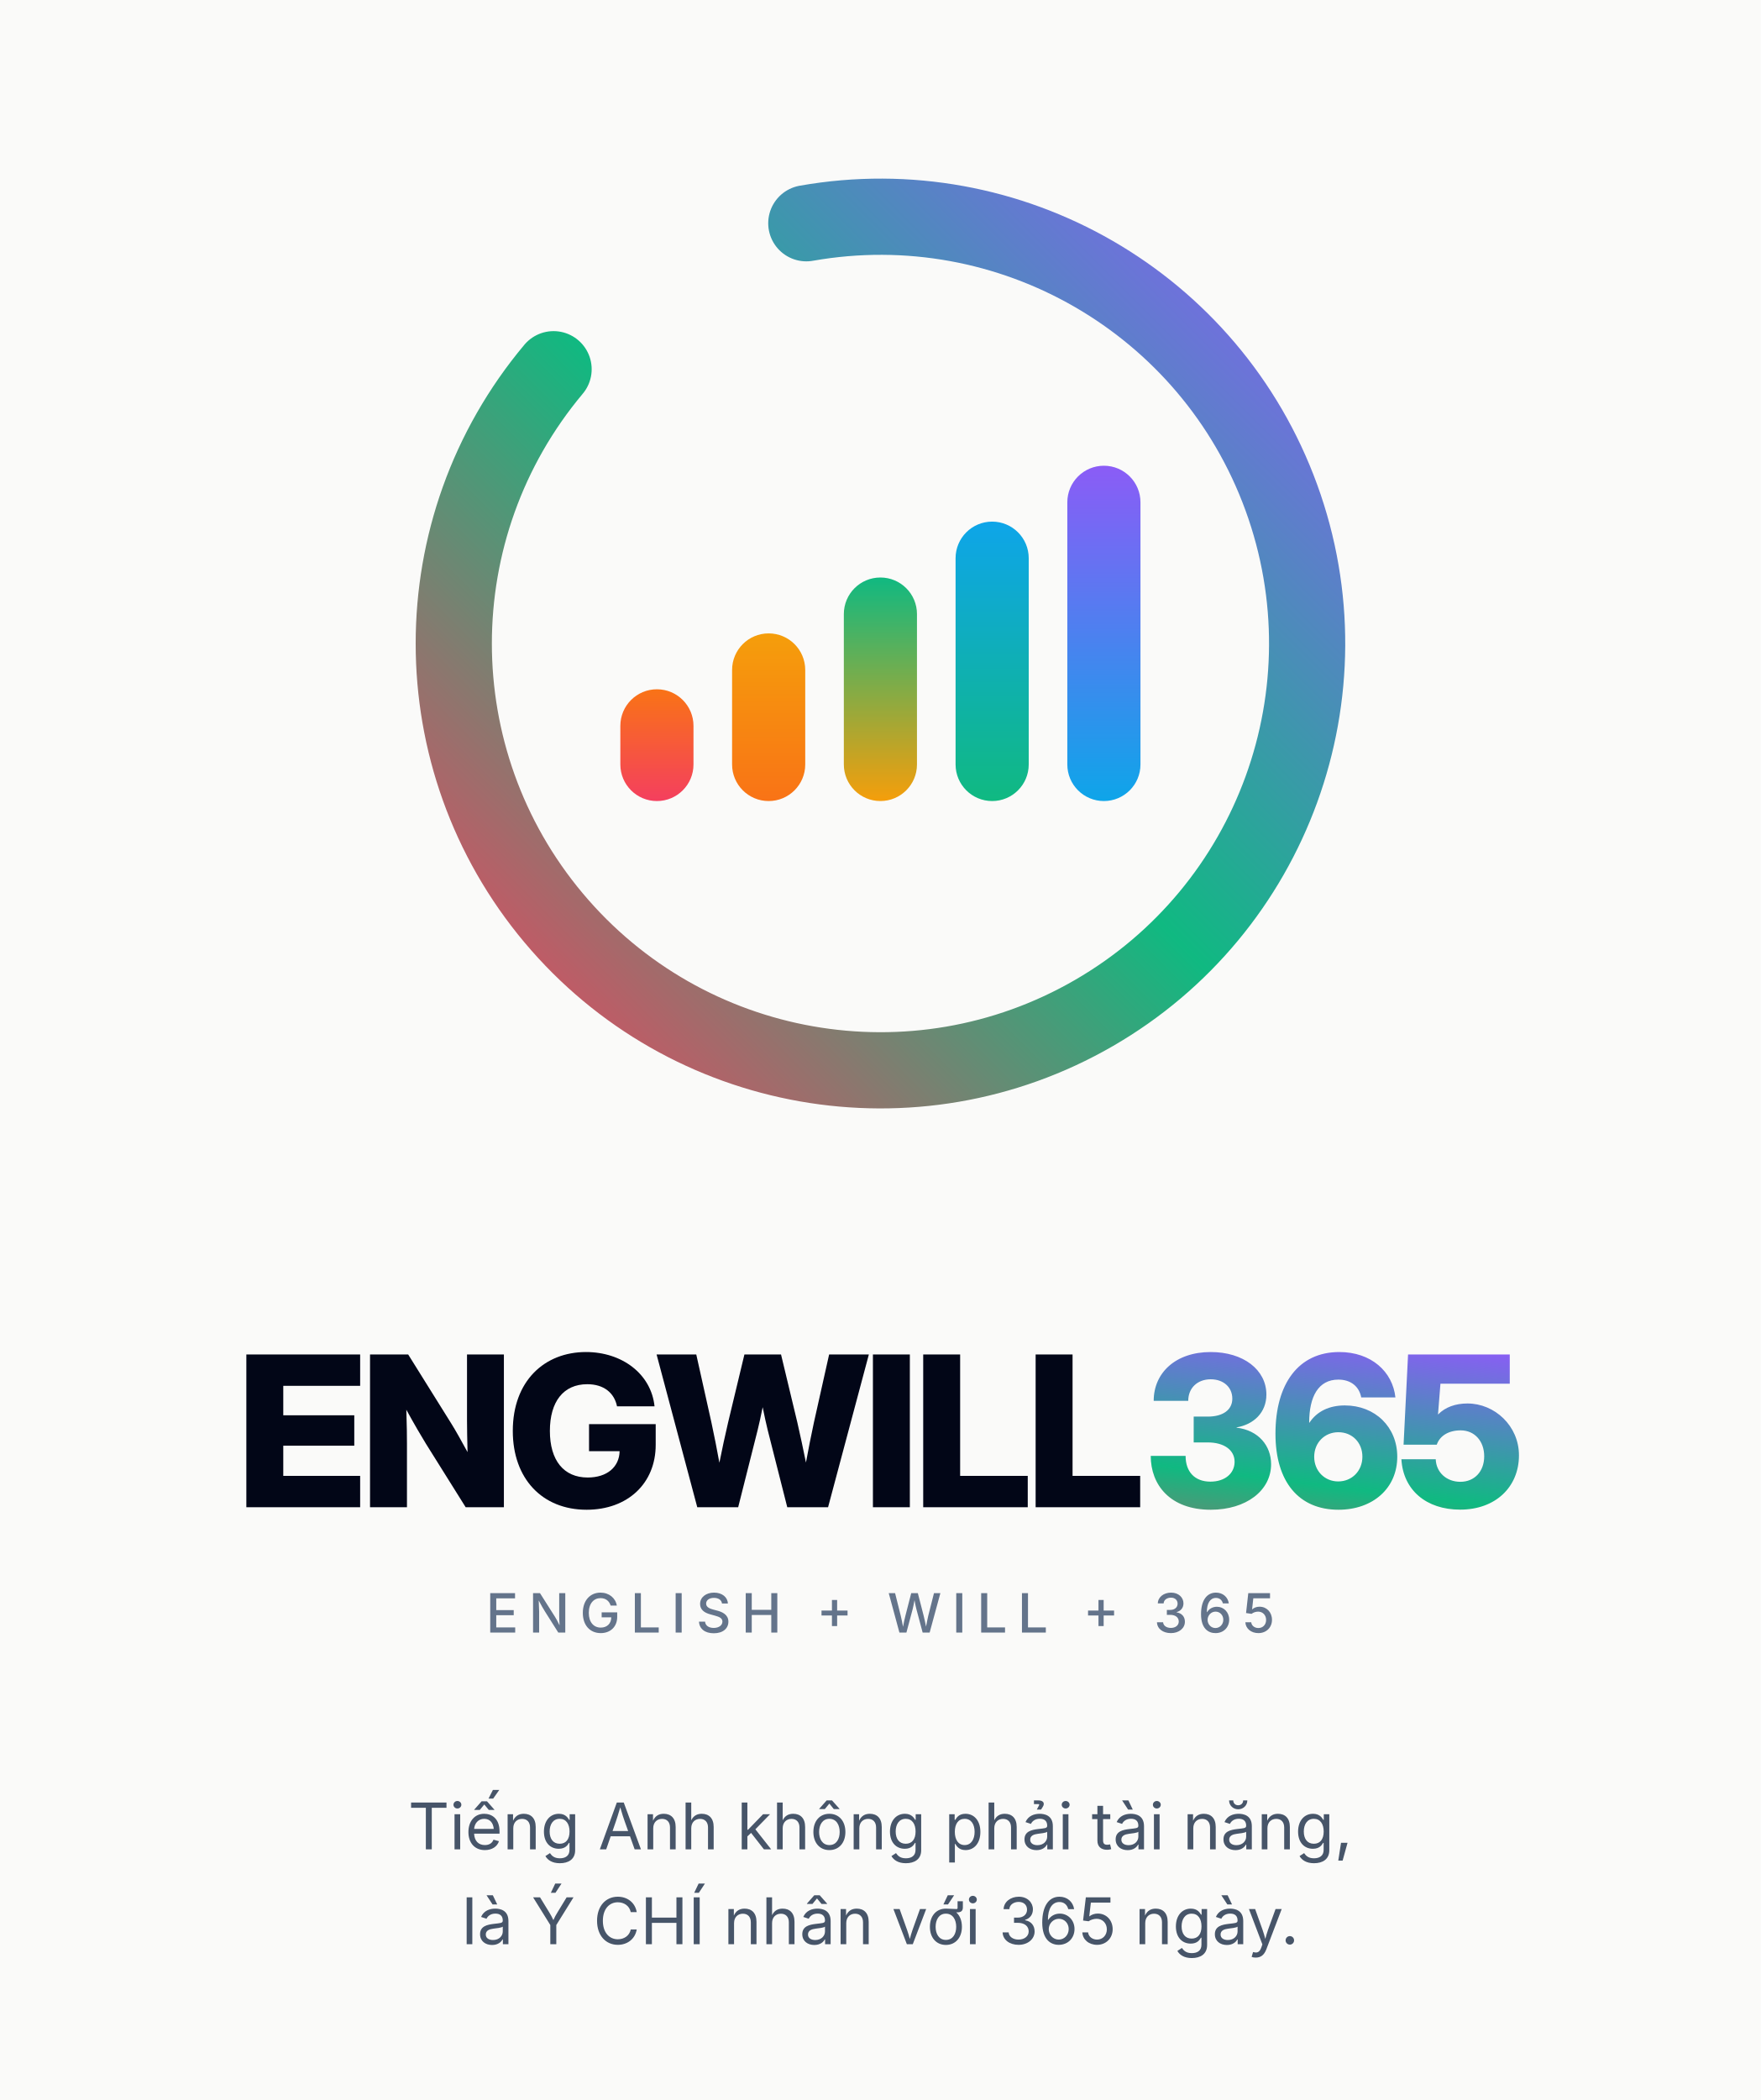
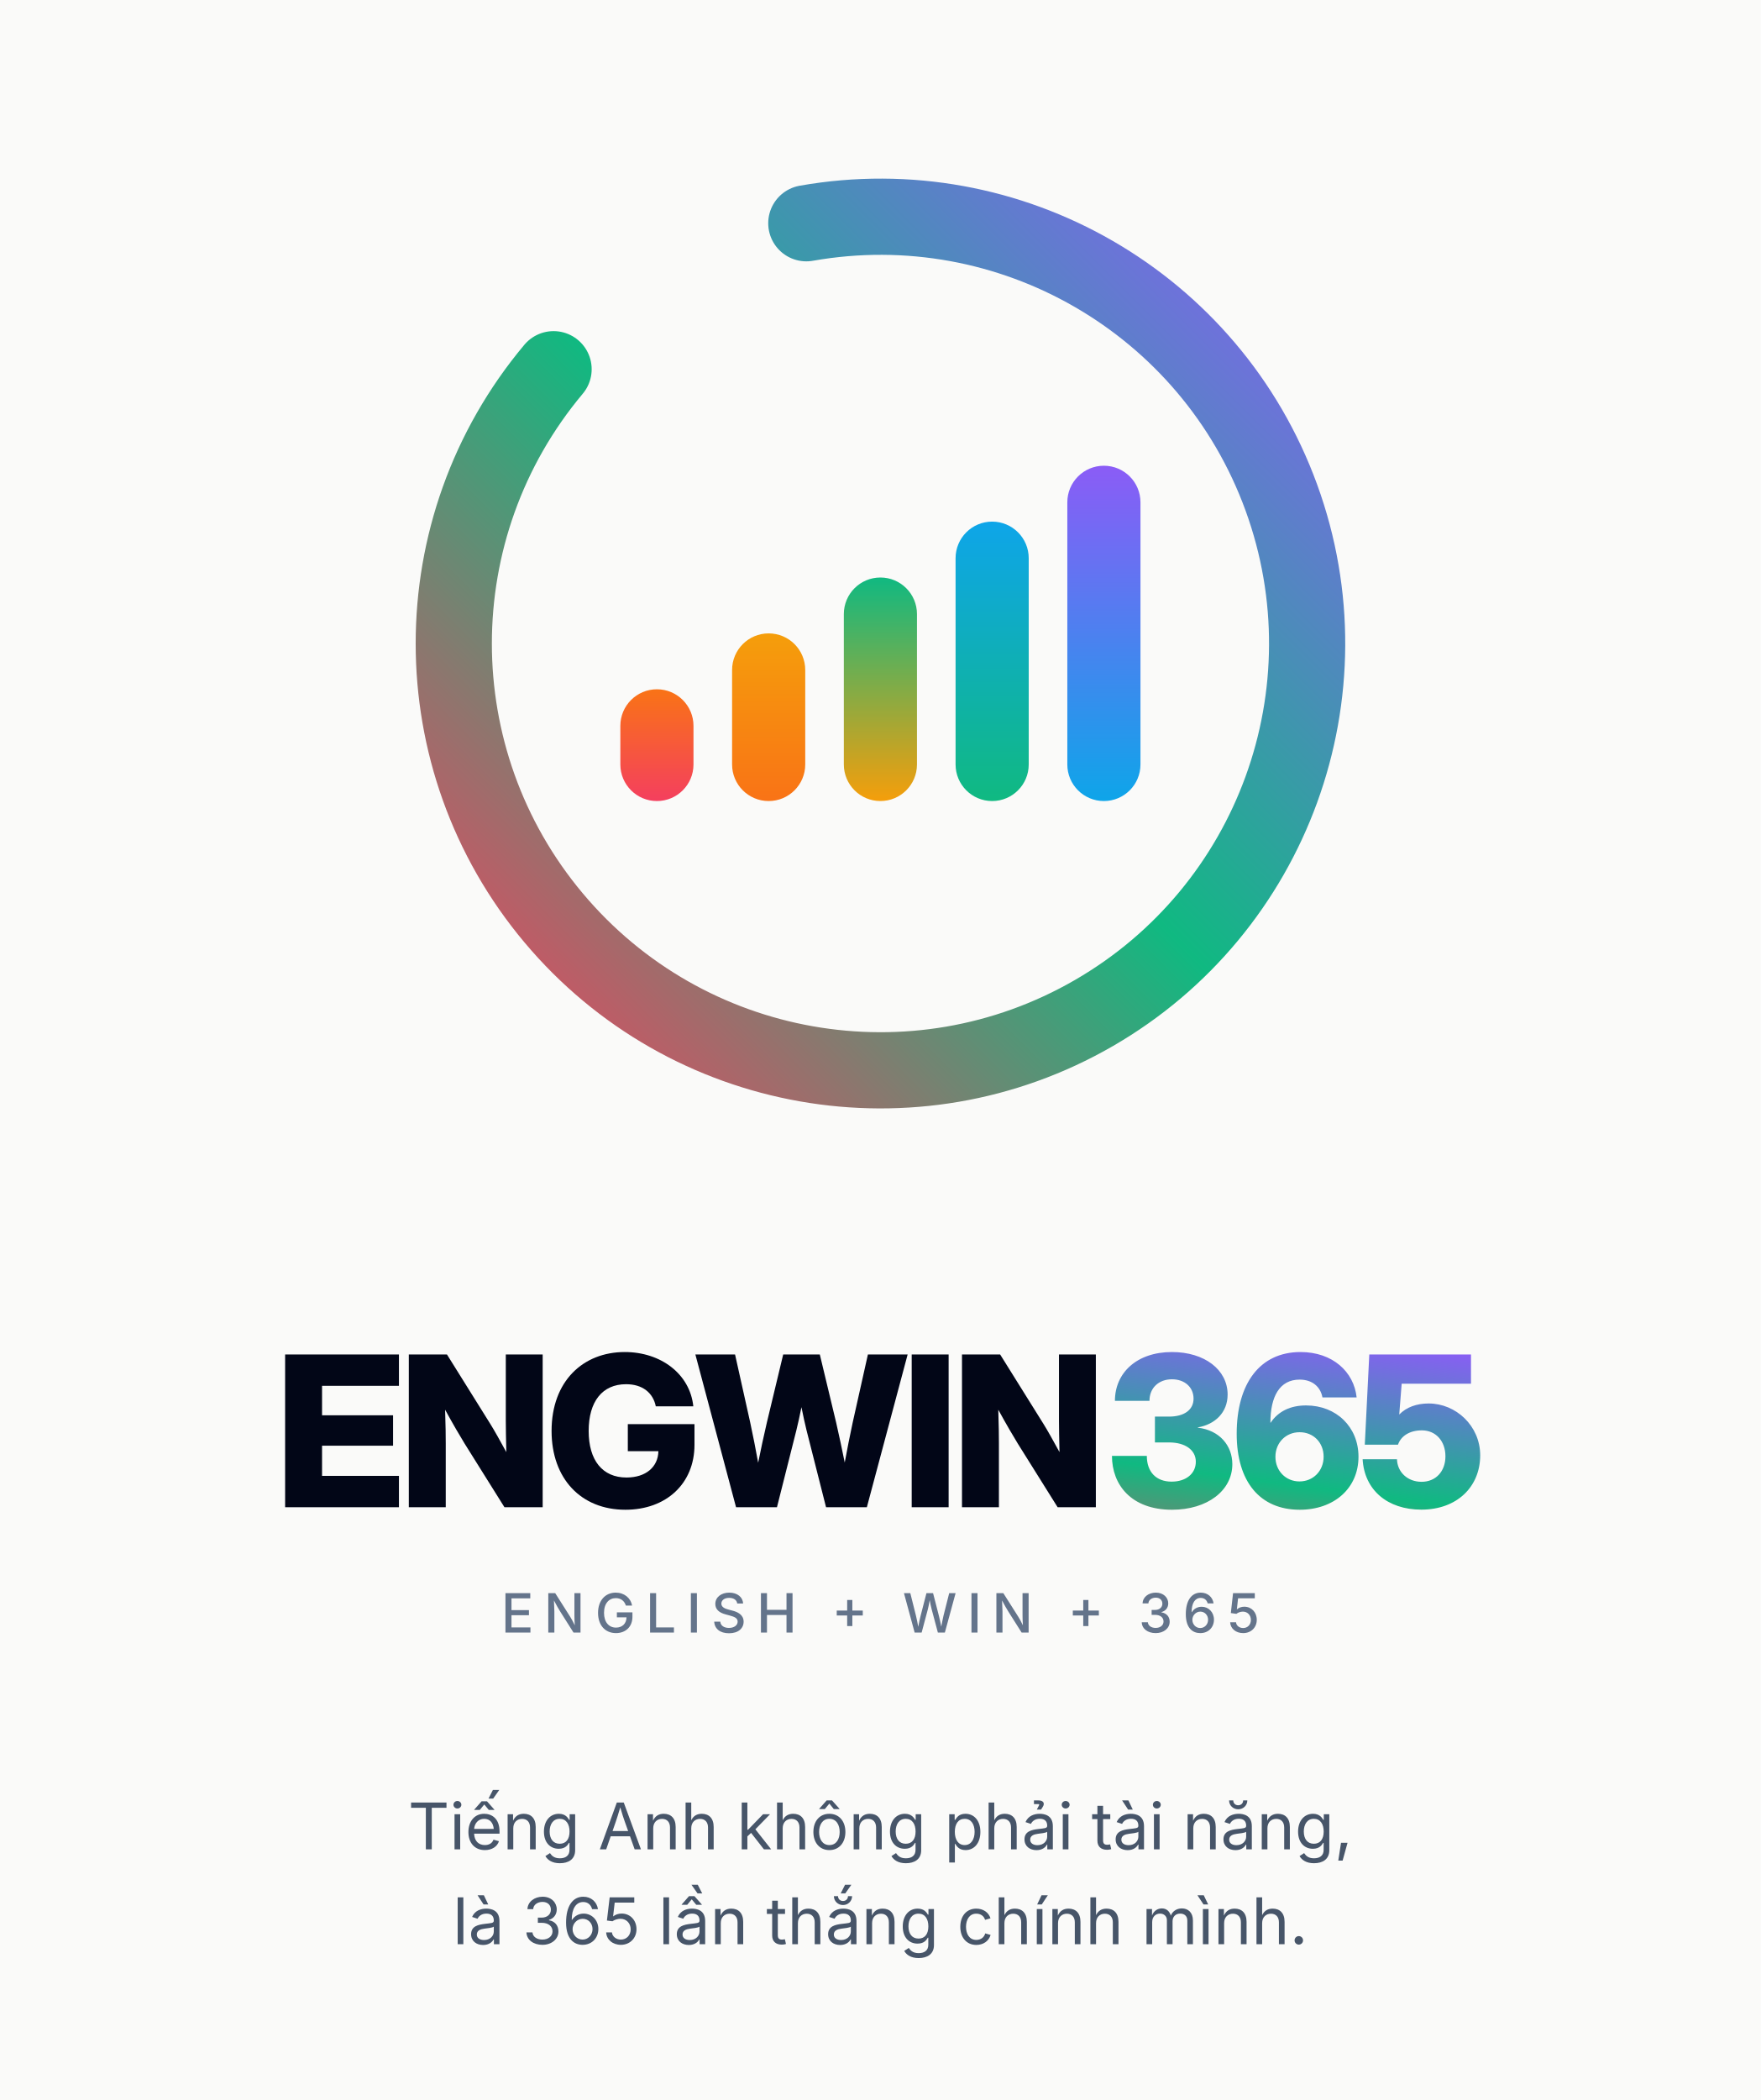
<svg xmlns="http://www.w3.org/2000/svg" viewBox="0 0 520 620" width="520" height="620">
  <defs>
    <linearGradient id="tier1" x1="0" y1="1" x2="0" y2="0">
      <stop offset="0" stop-color="#F43F5E" />
      <stop offset="1" stop-color="#F97316" />
    </linearGradient>
    <linearGradient id="tier2" x1="0" y1="1" x2="0" y2="0">
      <stop offset="0" stop-color="#F97316" />
      <stop offset="1" stop-color="#F59E0B" />
    </linearGradient>
    <linearGradient id="tier3" x1="0" y1="1" x2="0" y2="0">
      <stop offset="0" stop-color="#F59E0B" />
      <stop offset="1" stop-color="#10B981" />
    </linearGradient>
    <linearGradient id="tier4" x1="0" y1="1" x2="0" y2="0">
      <stop offset="0" stop-color="#10B981" />
      <stop offset="1" stop-color="#0EA5E9" />
    </linearGradient>
    <linearGradient id="tier5" x1="0" y1="1" x2="0" y2="0">
      <stop offset="0" stop-color="#0EA5E9" />
      <stop offset="1" stop-color="#8B5CF6" />
    </linearGradient>
    <linearGradient id="ringGrad" x1="0" y1="1" x2="1" y2="0">
      <stop offset="0" stop-color="#F43F5E" />
      <stop offset="0.5" stop-color="#10B981" />
      <stop offset="1" stop-color="#8B5CF6" />
    </linearGradient>
  </defs>
  <rect width="520" height="620" fill="#FAFAF9" />
  <g transform="translate(110 40)">
    <path d="M 128.12 25.91 A 126 126 0 1 1 53.48 69.01" fill="none" stroke="url(#ringGrad)" stroke-width="22.50" stroke-linecap="round" />
    <rect x="73.20" y="163.50" width="21.60" height="33.00" rx="10.80" fill="url(#tier1)" />
    <rect x="106.20" y="147.00" width="21.60" height="49.50" rx="10.80" fill="url(#tier2)" />
    <rect x="139.20" y="130.50" width="21.60" height="66.00" rx="10.80" fill="url(#tier3)" />
    <rect x="172.20" y="114.00" width="21.60" height="82.50" rx="10.80" fill="url(#tier4)" />
    <rect x="205.20" y="97.50" width="21.60" height="99.00" rx="10.80" fill="url(#tier5)" />
  </g>
  <g text-anchor="middle">
-     <text text-anchor="middle" x="260" y="445" font-family="Inter Display, Inter, sans-serif" font-size="62" font-weight="800" letter-spacing="-1.86" fill="#020617">ENGWILL<tspan fill="url(#ringGrad)">365</tspan>
+     <text text-anchor="middle" x="260" y="445" font-family="Inter Display, Inter, sans-serif" font-size="62" font-weight="800" letter-spacing="-1.86" fill="#020617">ENGWIN<tspan fill="url(#ringGrad)">365</tspan>
    </text>
-     <text x="260" y="482" font-family="Inter, sans-serif" font-size="16" font-weight="500" letter-spacing="3" fill="#64748B">ENGLISH + WILL + 365</text>
+     <text x="260" y="482" font-family="Inter, sans-serif" font-size="16" font-weight="500" letter-spacing="3" fill="#64748B">ENGLISH + WIN + 365</text>
    <text x="260" y="546" font-family="Inter, sans-serif" font-size="19" font-weight="400" fill="#475569">Tiếng Anh không phải tài năng,</text>
-     <text x="260" y="574" font-family="Inter, sans-serif" font-size="19" font-weight="400" fill="#475569">là Ý CHÍ nhân với 365 ngày.</text>
+     <text x="260" y="574" font-family="Inter, sans-serif" font-size="19" font-weight="400" fill="#475569">là 365 lần thắng chính mình.</text>
  </g>
</svg>
